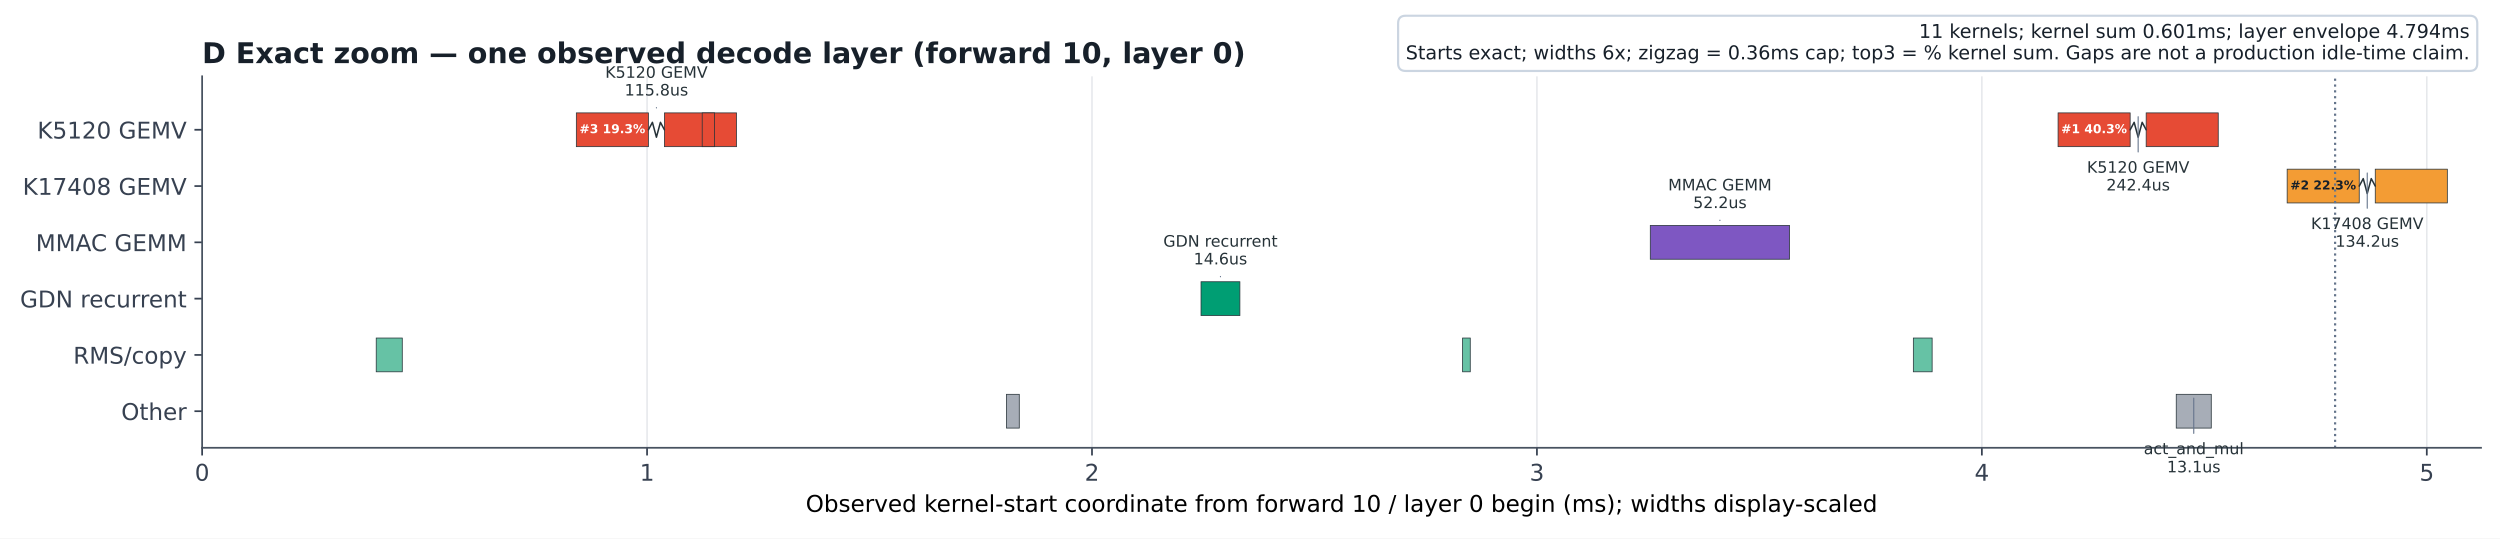
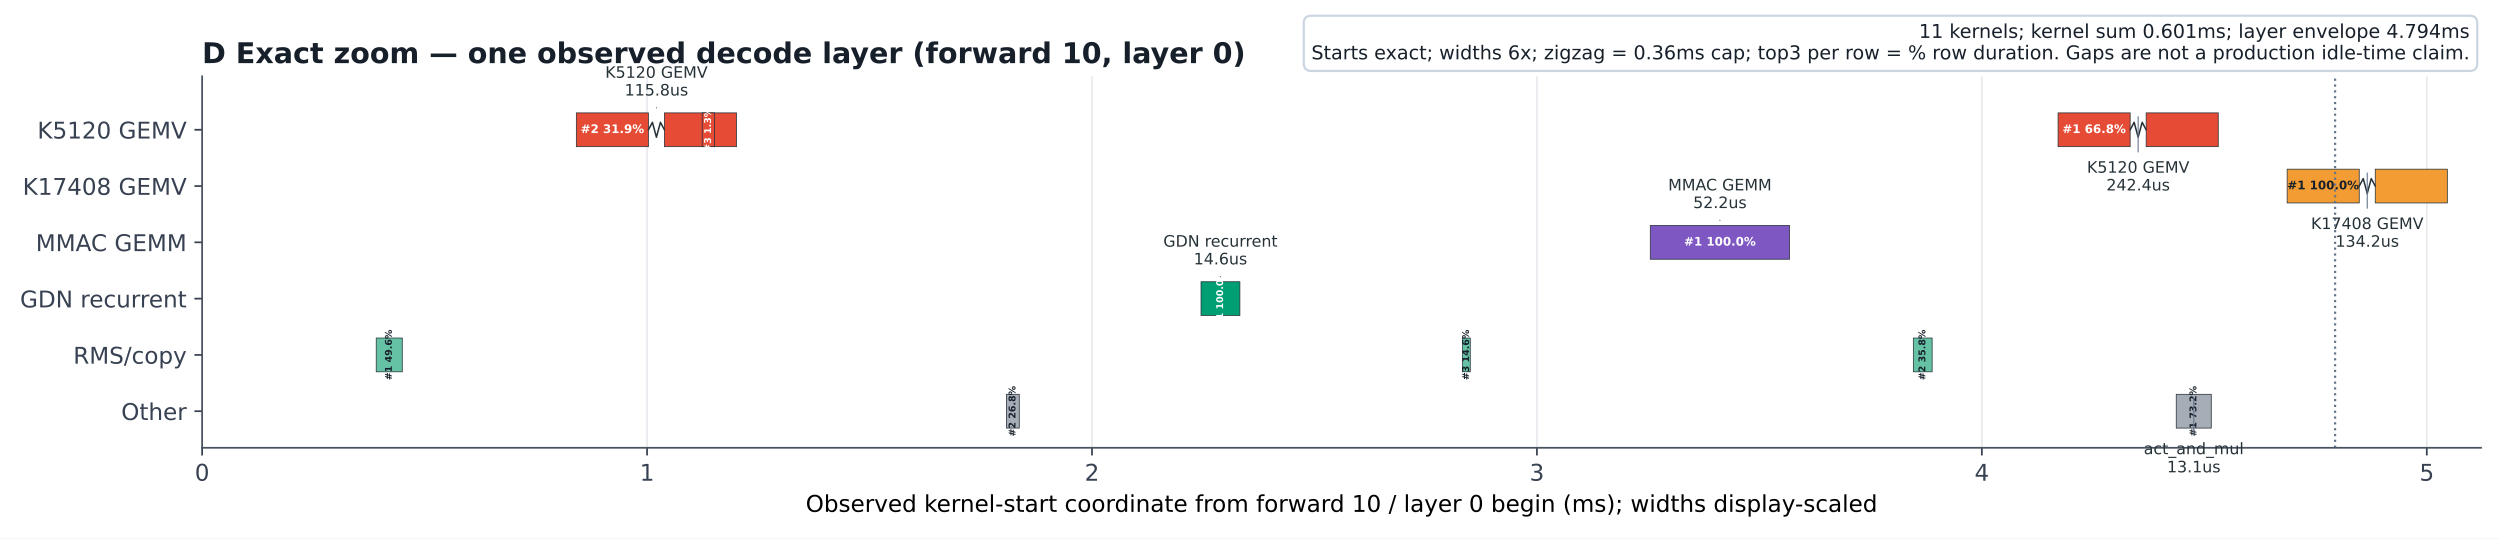
<svg xmlns="http://www.w3.org/2000/svg" xmlns:xlink="http://www.w3.org/1999/xlink" width="1137.4pt" height="244.965pt" viewBox="0 0 1137.4 244.965" version="1.1">
  <defs>
    <style type="text/css">*{stroke-linejoin: round; stroke-linecap: butt}</style>
  </defs>
  <g id="figure_1">
    <g id="patch_1">
      <path d="M 0 244.965 L 1137.4 244.965 L 1137.4 -0 L 0 -0 z " style="fill: #ffffff" />
    </g>
    <g id="axes_1">
      <g id="patch_2">
        <path d="M 91.96 203.725 L 1128.76 203.725 L 1128.76 34.715 L 91.96 34.715 z " style="fill: #ffffff" />
      </g>
      <g id="matplotlib.axis_1">
        <g id="xtick_1">
          <g id="line2d_1">
            <path d="M 91.96 203.725 L 91.96 34.715 " clip-path="url(#pc1df9f1a4e)" style="fill: none; stroke: #e5e7eb; stroke-width: 0.7; stroke-linecap: square" />
          </g>
          <g id="line2d_2">
            <defs>
              <path id="mfb2130f386" d="M 0 0 L 0 3.5 " style="stroke: #374151; stroke-width: 0.8" />
            </defs>
            <g>
              <use xlink:href="#mfb2130f386" x="91.96" y="203.725" style="fill: #374151; stroke: #374151; stroke-width: 0.8" />
            </g>
          </g>
          <g id="text_1">
            <text style="font-size: 10.5px; font-family: 'DejaVu Sans'; text-anchor: middle; fill: #374151" x="91.96" y="218.704" transform="rotate(-0 91.96 218.7035)">0</text>
          </g>
        </g>
        <g id="xtick_2">
          <g id="line2d_3">
            <path d="M 294.387 203.725 L 294.387 34.715 " clip-path="url(#pc1df9f1a4e)" style="fill: none; stroke: #e5e7eb; stroke-width: 0.7; stroke-linecap: square" />
          </g>
          <g id="line2d_4">
            <g>
              <use xlink:href="#mfb2130f386" x="294.387" y="203.725" style="fill: #374151; stroke: #374151; stroke-width: 0.8" />
            </g>
          </g>
          <g id="text_2">
            <text style="font-size: 10.5px; font-family: 'DejaVu Sans'; text-anchor: middle; fill: #374151" x="294.387" y="218.704" transform="rotate(-0 294.3869 218.7035)">1</text>
          </g>
        </g>
        <g id="xtick_3">
          <g id="line2d_5">
            <path d="M 496.814 203.725 L 496.814 34.715 " clip-path="url(#pc1df9f1a4e)" style="fill: none; stroke: #e5e7eb; stroke-width: 0.7; stroke-linecap: square" />
          </g>
          <g id="line2d_6">
            <g>
              <use xlink:href="#mfb2130f386" x="496.814" y="203.725" style="fill: #374151; stroke: #374151; stroke-width: 0.8" />
            </g>
          </g>
          <g id="text_3">
            <text style="font-size: 10.5px; font-family: 'DejaVu Sans'; text-anchor: middle; fill: #374151" x="496.814" y="218.704" transform="rotate(-0 496.8138 218.7035)">2</text>
          </g>
        </g>
        <g id="xtick_4">
          <g id="line2d_7">
            <path d="M 699.241 203.725 L 699.241 34.715 " clip-path="url(#pc1df9f1a4e)" style="fill: none; stroke: #e5e7eb; stroke-width: 0.7; stroke-linecap: square" />
          </g>
          <g id="line2d_8">
            <g>
              <use xlink:href="#mfb2130f386" x="699.241" y="203.725" style="fill: #374151; stroke: #374151; stroke-width: 0.8" />
            </g>
          </g>
          <g id="text_4">
            <text style="font-size: 10.5px; font-family: 'DejaVu Sans'; text-anchor: middle; fill: #374151" x="699.241" y="218.704" transform="rotate(-0 699.2406 218.7035)">3</text>
          </g>
        </g>
        <g id="xtick_5">
          <g id="line2d_9">
            <path d="M 901.668 203.725 L 901.668 34.715 " clip-path="url(#pc1df9f1a4e)" style="fill: none; stroke: #e5e7eb; stroke-width: 0.7; stroke-linecap: square" />
          </g>
          <g id="line2d_10">
            <g>
              <use xlink:href="#mfb2130f386" x="901.668" y="203.725" style="fill: #374151; stroke: #374151; stroke-width: 0.8" />
            </g>
          </g>
          <g id="text_5">
            <text style="font-size: 10.5px; font-family: 'DejaVu Sans'; text-anchor: middle; fill: #374151" x="901.668" y="218.704" transform="rotate(-0 901.6675 218.7035)">4</text>
          </g>
        </g>
        <g id="xtick_6">
          <g id="line2d_11">
            <path d="M 1104.094 203.725 L 1104.094 34.715 " clip-path="url(#pc1df9f1a4e)" style="fill: none; stroke: #e5e7eb; stroke-width: 0.7; stroke-linecap: square" />
          </g>
          <g id="line2d_12">
            <g>
              <use xlink:href="#mfb2130f386" x="1104.094" y="203.725" style="fill: #374151; stroke: #374151; stroke-width: 0.8" />
            </g>
          </g>
          <g id="text_6">
            <text style="font-size: 10.5px; font-family: 'DejaVu Sans'; text-anchor: middle; fill: #374151" x="1104.094" y="218.704" transform="rotate(-0 1104.094 218.7035)">5</text>
          </g>
        </g>
        <g id="text_7">
          <text style="font-size: 10.5px; font-family: 'DejaVu Sans'; text-anchor: middle" x="610.36" y="232.866" transform="rotate(-0 610.36 232.8656)">Observed kernel-start coordinate from forward 10 / layer 0 begin (ms); widths display-scaled</text>
        </g>
      </g>
      <g id="matplotlib.axis_2">
        <g id="ytick_1">
          <g id="line2d_13">
            <defs>
              <path id="m59149c956e" d="M 0 0 L -3.5 0 " style="stroke: #374151; stroke-width: 0.8" />
            </defs>
            <g>
              <use xlink:href="#m59149c956e" x="91.96" y="59.043" style="fill: #374151; stroke: #374151; stroke-width: 0.8" />
            </g>
          </g>
          <g id="text_8">
            <text style="font-size: 10.5px; font-family: 'DejaVu Sans'; text-anchor: end; fill: #374151" x="84.96" y="63.032" transform="rotate(-0 84.96 63.03169)">K5120 GEMV</text>
          </g>
        </g>
        <g id="ytick_2">
          <g id="line2d_14">
            <g>
              <use xlink:href="#m59149c956e" x="91.96" y="84.65" style="fill: #374151; stroke: #374151; stroke-width: 0.8" />
            </g>
          </g>
          <g id="text_9">
            <text style="font-size: 10.5px; font-family: 'DejaVu Sans'; text-anchor: end; fill: #374151" x="84.96" y="88.639" transform="rotate(-0 84.96 88.63924)">K17408 GEMV</text>
          </g>
        </g>
        <g id="ytick_3">
          <g id="line2d_15">
            <g>
              <use xlink:href="#m59149c956e" x="91.96" y="110.258" style="fill: #374151; stroke: #374151; stroke-width: 0.8" />
            </g>
          </g>
          <g id="text_10">
            <text style="font-size: 10.5px; font-family: 'DejaVu Sans'; text-anchor: end; fill: #374151" x="84.96" y="114.247" transform="rotate(-0 84.96 114.2468)">MMAC GEMM</text>
          </g>
        </g>
        <g id="ytick_4">
          <g id="line2d_16">
            <g>
              <use xlink:href="#m59149c956e" x="91.96" y="135.865" style="fill: #374151; stroke: #374151; stroke-width: 0.8" />
            </g>
          </g>
          <g id="text_11">
            <text style="font-size: 10.5px; font-family: 'DejaVu Sans'; text-anchor: end; fill: #374151" x="84.96" y="139.854" transform="rotate(-0 84.96 139.8543)">GDN recurrent</text>
          </g>
        </g>
        <g id="ytick_5">
          <g id="line2d_17">
            <g>
              <use xlink:href="#m59149c956e" x="91.96" y="161.473" style="fill: #374151; stroke: #374151; stroke-width: 0.8" />
            </g>
          </g>
          <g id="text_12">
            <text style="font-size: 10.5px; font-family: 'DejaVu Sans'; text-anchor: end; fill: #374151" x="84.96" y="165.462" transform="rotate(-0 84.96 165.4619)">RMS/copy</text>
          </g>
        </g>
        <g id="ytick_6">
          <g id="line2d_18">
            <g>
              <use xlink:href="#m59149c956e" x="91.96" y="187.08" style="fill: #374151; stroke: #374151; stroke-width: 0.8" />
            </g>
          </g>
          <g id="text_13">
            <text style="font-size: 10.5px; font-family: 'DejaVu Sans'; text-anchor: end; fill: #374151" x="84.96" y="191.069" transform="rotate(-0 84.96 191.0694)">Other</text>
          </g>
        </g>
      </g>
      <g id="patch_3">
        <path d="M 171.165 169.155 L 183.019 169.155 L 183.019 153.79 L 171.165 153.79 z " clip-path="url(#pc1df9f1a4e)" style="fill: #66c2a5; stroke: #263238; stroke-width: 0.35; stroke-linejoin: miter" />
      </g>
      <g id="patch_4">
        <path d="M 262.208 66.725 L 295.002 66.725 L 295.002 51.36 L 262.208 51.36 z " clip-path="url(#pc1df9f1a4e)" style="fill: #e64b35; stroke: #263238; stroke-width: 0.35; stroke-linejoin: miter" />
      </g>
      <g id="patch_5">
        <path d="M 302.289 66.725 L 335.082 66.725 L 335.082 51.36 L 302.289 51.36 z " clip-path="url(#pc1df9f1a4e)" style="fill: #e64b35; stroke: #263238; stroke-width: 0.35; stroke-linejoin: miter" />
      </g>
      <g id="patch_6">
        <path d="M 319.471 66.725 L 325.107 66.725 L 325.107 51.36 L 319.471 51.36 z " clip-path="url(#pc1df9f1a4e)" style="fill: #e64b35; stroke: #263238; stroke-width: 0.35; stroke-linejoin: miter" />
      </g>
      <g id="patch_7">
        <path d="M 457.899 194.763 L 463.729 194.763 L 463.729 179.398 L 457.899 179.398 z " clip-path="url(#pc1df9f1a4e)" style="fill: #a7adb7; stroke: #263238; stroke-width: 0.35; stroke-linejoin: miter" />
      </g>
      <g id="patch_8">
        <path d="M 546.416 143.547 L 564.1 143.547 L 564.1 128.183 L 546.416 128.183 z " clip-path="url(#pc1df9f1a4e)" style="fill: #009e73; stroke: #263238; stroke-width: 0.35; stroke-linejoin: miter" />
      </g>
      <g id="patch_9">
        <path d="M 665.41 169.155 L 668.908 169.155 L 668.908 153.79 L 665.41 153.79 z " clip-path="url(#pc1df9f1a4e)" style="fill: #66c2a5; stroke: #263238; stroke-width: 0.35; stroke-linejoin: miter" />
      </g>
      <g id="patch_10">
        <path d="M 750.818 117.94 L 814.17 117.94 L 814.17 102.575 L 750.818 102.575 z " clip-path="url(#pc1df9f1a4e)" style="fill: #7e57c2; stroke: #263238; stroke-width: 0.35; stroke-linejoin: miter" />
      </g>
      <g id="patch_11">
        <path d="M 870.493 169.155 L 879.044 169.155 L 879.044 153.79 L 870.493 153.79 z " clip-path="url(#pc1df9f1a4e)" style="fill: #66c2a5; stroke: #263238; stroke-width: 0.35; stroke-linejoin: miter" />
      </g>
      <g id="patch_12">
        <path d="M 936.339 66.725 L 969.132 66.725 L 969.132 51.36 L 936.339 51.36 z " clip-path="url(#pc1df9f1a4e)" style="fill: #e64b35; stroke: #263238; stroke-width: 0.35; stroke-linejoin: miter" />
      </g>
      <g id="patch_13">
        <path d="M 976.419 66.725 L 1009.212 66.725 L 1009.212 51.36 L 976.419 51.36 z " clip-path="url(#pc1df9f1a4e)" style="fill: #e64b35; stroke: #263238; stroke-width: 0.35; stroke-linejoin: miter" />
      </g>
      <g id="patch_14">
        <path d="M 990.103 194.763 L 1006.038 194.763 L 1006.038 179.398 L 990.103 179.398 z " clip-path="url(#pc1df9f1a4e)" style="fill: #a7adb7; stroke: #263238; stroke-width: 0.35; stroke-linejoin: miter" />
      </g>
      <g id="patch_15">
        <path d="M 1040.564 92.332 L 1073.357 92.332 L 1073.357 76.968 L 1040.564 76.968 z " clip-path="url(#pc1df9f1a4e)" style="fill: #f39c34; stroke: #263238; stroke-width: 0.35; stroke-linejoin: miter" />
      </g>
      <g id="patch_16">
        <path d="M 1080.645 92.332 L 1113.438 92.332 L 1113.438 76.968 L 1080.645 76.968 z " clip-path="url(#pc1df9f1a4e)" style="fill: #f39c34; stroke: #263238; stroke-width: 0.35; stroke-linejoin: miter" />
      </g>
      <g id="line2d_19">
        <path d="M 1062.376 203.725 L 1062.376 34.715 " clip-path="url(#pc1df9f1a4e)" style="fill: none; stroke-dasharray: 1,1.65; stroke-dashoffset: 0; stroke: #64748b" />
      </g>
      <g id="line2d_20">
        <path d="M 295.002 59.043 L 296.823 55.662 L 298.645 62.423 L 300.467 55.662 L 302.289 59.043 " clip-path="url(#pc1df9f1a4e)" style="fill: none; stroke: #263238; stroke-width: 0.7; stroke-linecap: round" />
      </g>
      <g id="line2d_21">
        <path d="M 969.132 59.043 L 970.954 55.662 L 972.775 62.423 L 974.597 55.662 L 976.419 59.043 " clip-path="url(#pc1df9f1a4e)" style="fill: none; stroke: #263238; stroke-width: 0.7; stroke-linecap: round" />
      </g>
      <g id="line2d_22">
        <path d="M 1073.357 84.65 L 1075.179 81.27 L 1077.001 88.03 L 1078.823 81.27 L 1080.645 84.65 " clip-path="url(#pc1df9f1a4e)" style="fill: none; stroke: #263238; stroke-width: 0.7; stroke-linecap: round" />
      </g>
      <g id="patch_17">
        <path d="M 91.96 203.725 L 91.96 34.715 " style="fill: none; stroke: #485260; stroke-width: 0.8; stroke-linejoin: miter; stroke-linecap: square" />
      </g>
      <g id="patch_18">
        <path d="M 91.96 203.725 L 1128.76 203.725 " style="fill: none; stroke: #485260; stroke-width: 0.8; stroke-linejoin: miter; stroke-linecap: square" />
      </g>
      <g id="text_14">
-         <text style="font-weight: 700; font-size: 5.6px; font-family: 'DejaVu Sans'; text-anchor: middle; fill: #ffffff" x="278.605" y="60.588" transform="rotate(-0 278.6051 60.58776)">#3 19.3%</text>
+         <text style="font-weight: 700; font-size: 4.3px; font-family: 'DejaVu Sans'; fill: #17202a" transform="translate(178.2786 172.9776) rotate(-90)">#1 49.6%</text>
+       </g>
+       <g id="text_15">
+         <text style="font-weight: 700; font-size: 5.4px; font-family: 'DejaVu Sans'; text-anchor: middle; fill: #ffffff" x="278.605" y="60.533" transform="rotate(-0 278.6051 60.53258)">#2 31.9%</text>
      </g>
      <g id="patch_19">
        <path d="M 298.645 48.962 Q 298.645 49.032 298.645 49.101 " style="fill: none; stroke: #64748b; stroke-width: 0.5; stroke-linecap: round" />
      </g>
-       <g id="text_15">
+       <g id="text_16">
        <text style="font-size: 7.2px; font-family: 'DejaVu Sans'; fill: #263238" transform="translate(275.3455 35.39856)">K5120 GEMV</text>
        <text style="font-size: 7.2px; font-family: 'DejaVu Sans'; fill: #263238" transform="translate(284.1823 43.46099)">115.8us</text>
      </g>
+       <g id="text_17">
+         <text style="font-weight: 700; font-size: 4.3px; font-family: 'DejaVu Sans'; fill: #ffffff" transform="translate(323.4753 69.05144) rotate(-90)">#3 1.3%</text>
+       </g>
+       <g id="text_18">
+         <text style="font-weight: 700; font-size: 4.3px; font-family: 'DejaVu Sans'; fill: #17202a" transform="translate(462.0001 198.5851) rotate(-90)">#2 26.8%</text>
+       </g>
+       <g id="text_19">
+         <text style="font-weight: 700; font-size: 4.3px; font-family: 'DejaVu Sans'; fill: #ffffff" transform="translate(556.4444 148.8659) rotate(-90)">#1 100.0%</text>
+       </g>
      <g id="patch_20">
        <path d="M 555.258 125.785 Q 555.258 125.854 555.258 125.923 " style="fill: none; stroke: #64748b; stroke-width: 0.5; stroke-linecap: round" />
      </g>
-       <g id="text_16">
+       <g id="text_20">
        <text style="font-size: 7.2px; font-family: 'DejaVu Sans'; fill: #263238" transform="translate(529.2602 112.2212)">GDN recurrent</text>
        <text style="font-size: 7.2px; font-family: 'DejaVu Sans'; fill: #263238" transform="translate(543.0853 120.2836)">14.6us</text>
      </g>
+       <g id="text_21">
+         <text style="font-weight: 700; font-size: 4.3px; font-family: 'DejaVu Sans'; fill: #17202a" transform="translate(668.346 172.9776) rotate(-90)">#3 14.6%</text>
+       </g>
+       <g id="text_22">
+         <text style="font-weight: 700; font-size: 5.4px; font-family: 'DejaVu Sans'; text-anchor: middle; fill: #ffffff" x="782.494" y="111.748" transform="rotate(-0 782.4942 111.7477)">#1 100.0%</text>
+       </g>
      <g id="patch_21">
        <path d="M 782.494 100.178 Q 782.494 100.247 782.494 100.316 " style="fill: none; stroke: #64748b; stroke-width: 0.5; stroke-linecap: round" />
      </g>
-       <g id="text_17">
+       <g id="text_23">
        <text style="font-size: 7.2px; font-family: 'DejaVu Sans'; fill: #263238" transform="translate(758.9479 86.61366)">MMAC GEMM</text>
        <text style="font-size: 7.2px; font-family: 'DejaVu Sans'; fill: #263238" transform="translate(770.3217 94.67608)">52.2us</text>
      </g>
-       <g id="text_18">
-         <text style="font-weight: 700; font-size: 5.6px; font-family: 'DejaVu Sans'; text-anchor: middle; fill: #ffffff" x="952.735" y="60.588" transform="rotate(-0 952.7352 60.58776)">#1 40.3%</text>
+       <g id="text_24">
+         <text style="font-weight: 700; font-size: 4.3px; font-family: 'DejaVu Sans'; fill: #17202a" transform="translate(875.955 172.9776) rotate(-90)">#2 35.8%</text>
+       </g>
+       <g id="text_25">
+         <text style="font-weight: 700; font-size: 5.4px; font-family: 'DejaVu Sans'; text-anchor: middle; fill: #ffffff" x="952.735" y="60.533" transform="rotate(-0 952.7352 60.53258)">#1 66.8%</text>
      </g>
      <g id="patch_22">
        <path d="M 972.775 69.127 Q 972.775 61.117 972.775 53.106 " style="fill: none; stroke: #64748b; stroke-width: 0.5; stroke-linecap: round" />
      </g>
-       <g id="text_19">
+       <g id="text_26">
        <text style="font-size: 7.2px; font-family: 'DejaVu Sans'; fill: #263238" transform="translate(949.4756 78.59754)">K5120 GEMV</text>
        <text style="font-size: 7.2px; font-family: 'DejaVu Sans'; fill: #263238" transform="translate(958.3124 86.65996)">242.4us</text>
      </g>
+       <g id="text_27">
+         <text style="font-weight: 700; font-size: 4.3px; font-family: 'DejaVu Sans'; fill: #17202a" transform="translate(999.2572 198.5851) rotate(-90)">#1 73.2%</text>
+       </g>
      <g id="patch_23">
        <path d="M 998.071 197.167 Q 998.071 189.156 998.071 181.144 " style="fill: none; stroke: #64748b; stroke-width: 0.5; stroke-linecap: round" />
      </g>
-       <g id="text_20">
+       <g id="text_28">
        <text style="font-size: 7.2px; font-family: 'DejaVu Sans'; fill: #263238" transform="translate(975.3125 206.6353)">act_and_mul</text>
        <text style="font-size: 7.2px; font-family: 'DejaVu Sans'; fill: #263238" transform="translate(985.8982 214.898)">13.1us</text>
      </g>
-       <g id="text_21">
-         <text style="font-weight: 700; font-size: 5.6px; font-family: 'DejaVu Sans'; text-anchor: middle; fill: #17202a" x="1056.961" y="86.195" transform="rotate(-0 1056.961 86.19531)">#2 22.3%</text>
+       <g id="text_29">
+         <text style="font-weight: 700; font-size: 5.4px; font-family: 'DejaVu Sans'; text-anchor: middle; fill: #17202a" x="1056.961" y="86.14" transform="rotate(-0 1056.961 86.14012)">#1 100.0%</text>
      </g>
      <g id="patch_24">
        <path d="M 1077.001 94.735 Q 1077.001 86.724 1077.001 78.714 " style="fill: none; stroke: #64748b; stroke-width: 0.5; stroke-linecap: round" />
      </g>
-       <g id="text_22">
+       <g id="text_30">
        <text style="font-size: 7.2px; font-family: 'DejaVu Sans'; fill: #263238" transform="translate(1051.411 104.2051)">K17408 GEMV</text>
        <text style="font-size: 7.2px; font-family: 'DejaVu Sans'; fill: #263238" transform="translate(1062.538 112.2675)">134.2us</text>
      </g>
-       <g id="text_23">
+       <g id="text_31">
        <g id="patch_25">
-           <path d="M 639.564 32.28 L 1123.576 32.28 Q 1127.056 32.28 1127.056 28.8 L 1127.056 10.638 Q 1127.056 7.158 1123.576 7.158 L 639.564 7.158 Q 636.084 7.158 636.084 10.638 L 636.084 28.8 Q 636.084 32.28 639.564 32.28 z " style="fill: #ffffff; stroke: #cbd5e1; stroke-linejoin: miter" />
+           <path d="M 596.637 32.28 L 1123.576 32.28 Q 1127.056 32.28 1127.056 28.8 L 1127.056 10.638 Q 1127.056 7.158 1123.576 7.158 L 596.637 7.158 Q 593.157 7.158 593.157 10.638 L 593.157 28.8 Q 593.157 32.28 596.637 32.28 z " style="fill: #ffffff; stroke: #cbd5e1; stroke-linejoin: miter" />
        </g>
        <text style="font-size: 8.7px; font-family: 'DejaVu Sans'; fill: #17202a" transform="translate(873.0296 17.24857)">11 kernels; kernel sum 0.601ms; layer envelope 4.794ms</text>
-         <text style="font-size: 8.7px; font-family: 'DejaVu Sans'; fill: #17202a" transform="translate(639.5637 26.99067)">Starts exact; widths 6x; zigzag = 0.36ms cap; top3 = % kernel sum. Gaps are not a production idle-time claim.</text>
-       </g>
-       <g id="text_24">
+         <text style="font-size: 8.7px; font-family: 'DejaVu Sans'; fill: #17202a" transform="translate(596.6374 26.99067)">Starts exact; widths 6x; zigzag = 0.36ms cap; top3 per row = % row duration. Gaps are not a production idle-time claim.</text>
+       </g>
+       <g id="text_32">
        <text style="font-weight: 700; font-size: 13px; font-family: 'DejaVu Sans'; text-anchor: start; fill: #17202a" x="91.96" y="28.715" transform="rotate(-0 91.96 28.71534)">D  Exact zoom — one observed decode layer (forward 10, layer 0)</text>
      </g>
    </g>
  </g>
  <defs>
    <clipPath id="pc1df9f1a4e">
      <rect x="91.96" y="34.715" width="1036.8" height="169.01" />
    </clipPath>
  </defs>
</svg>
